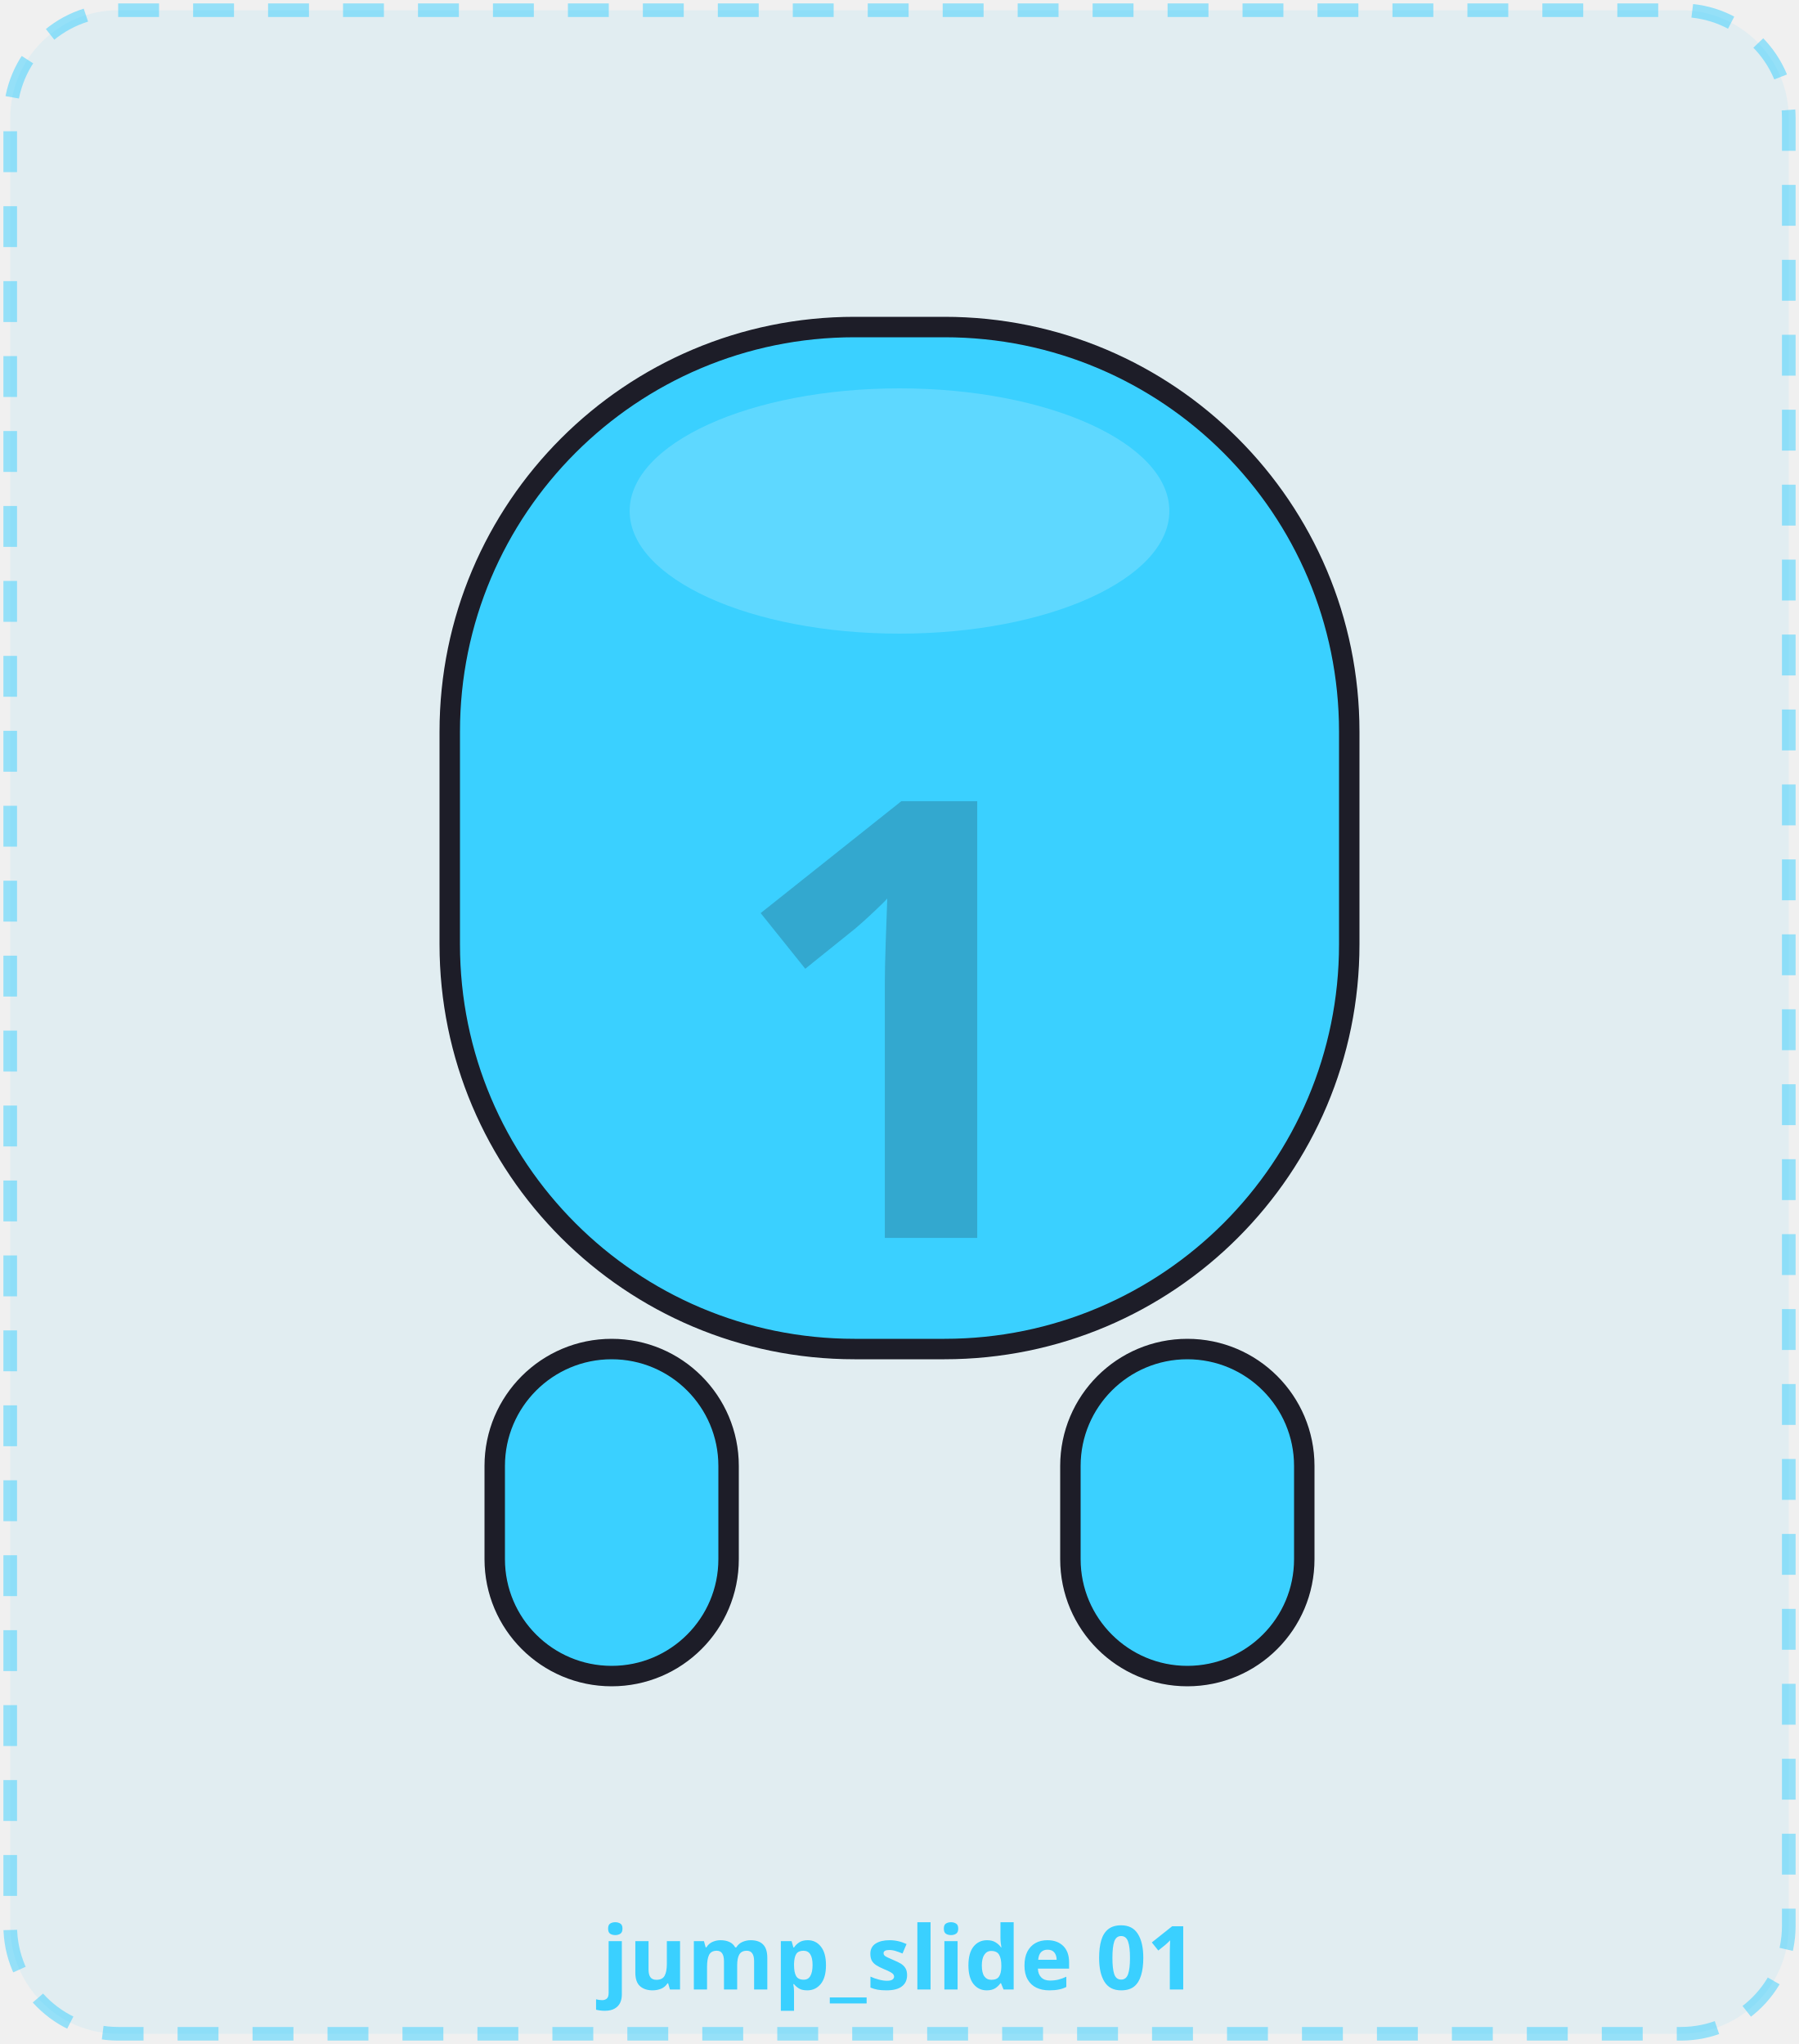
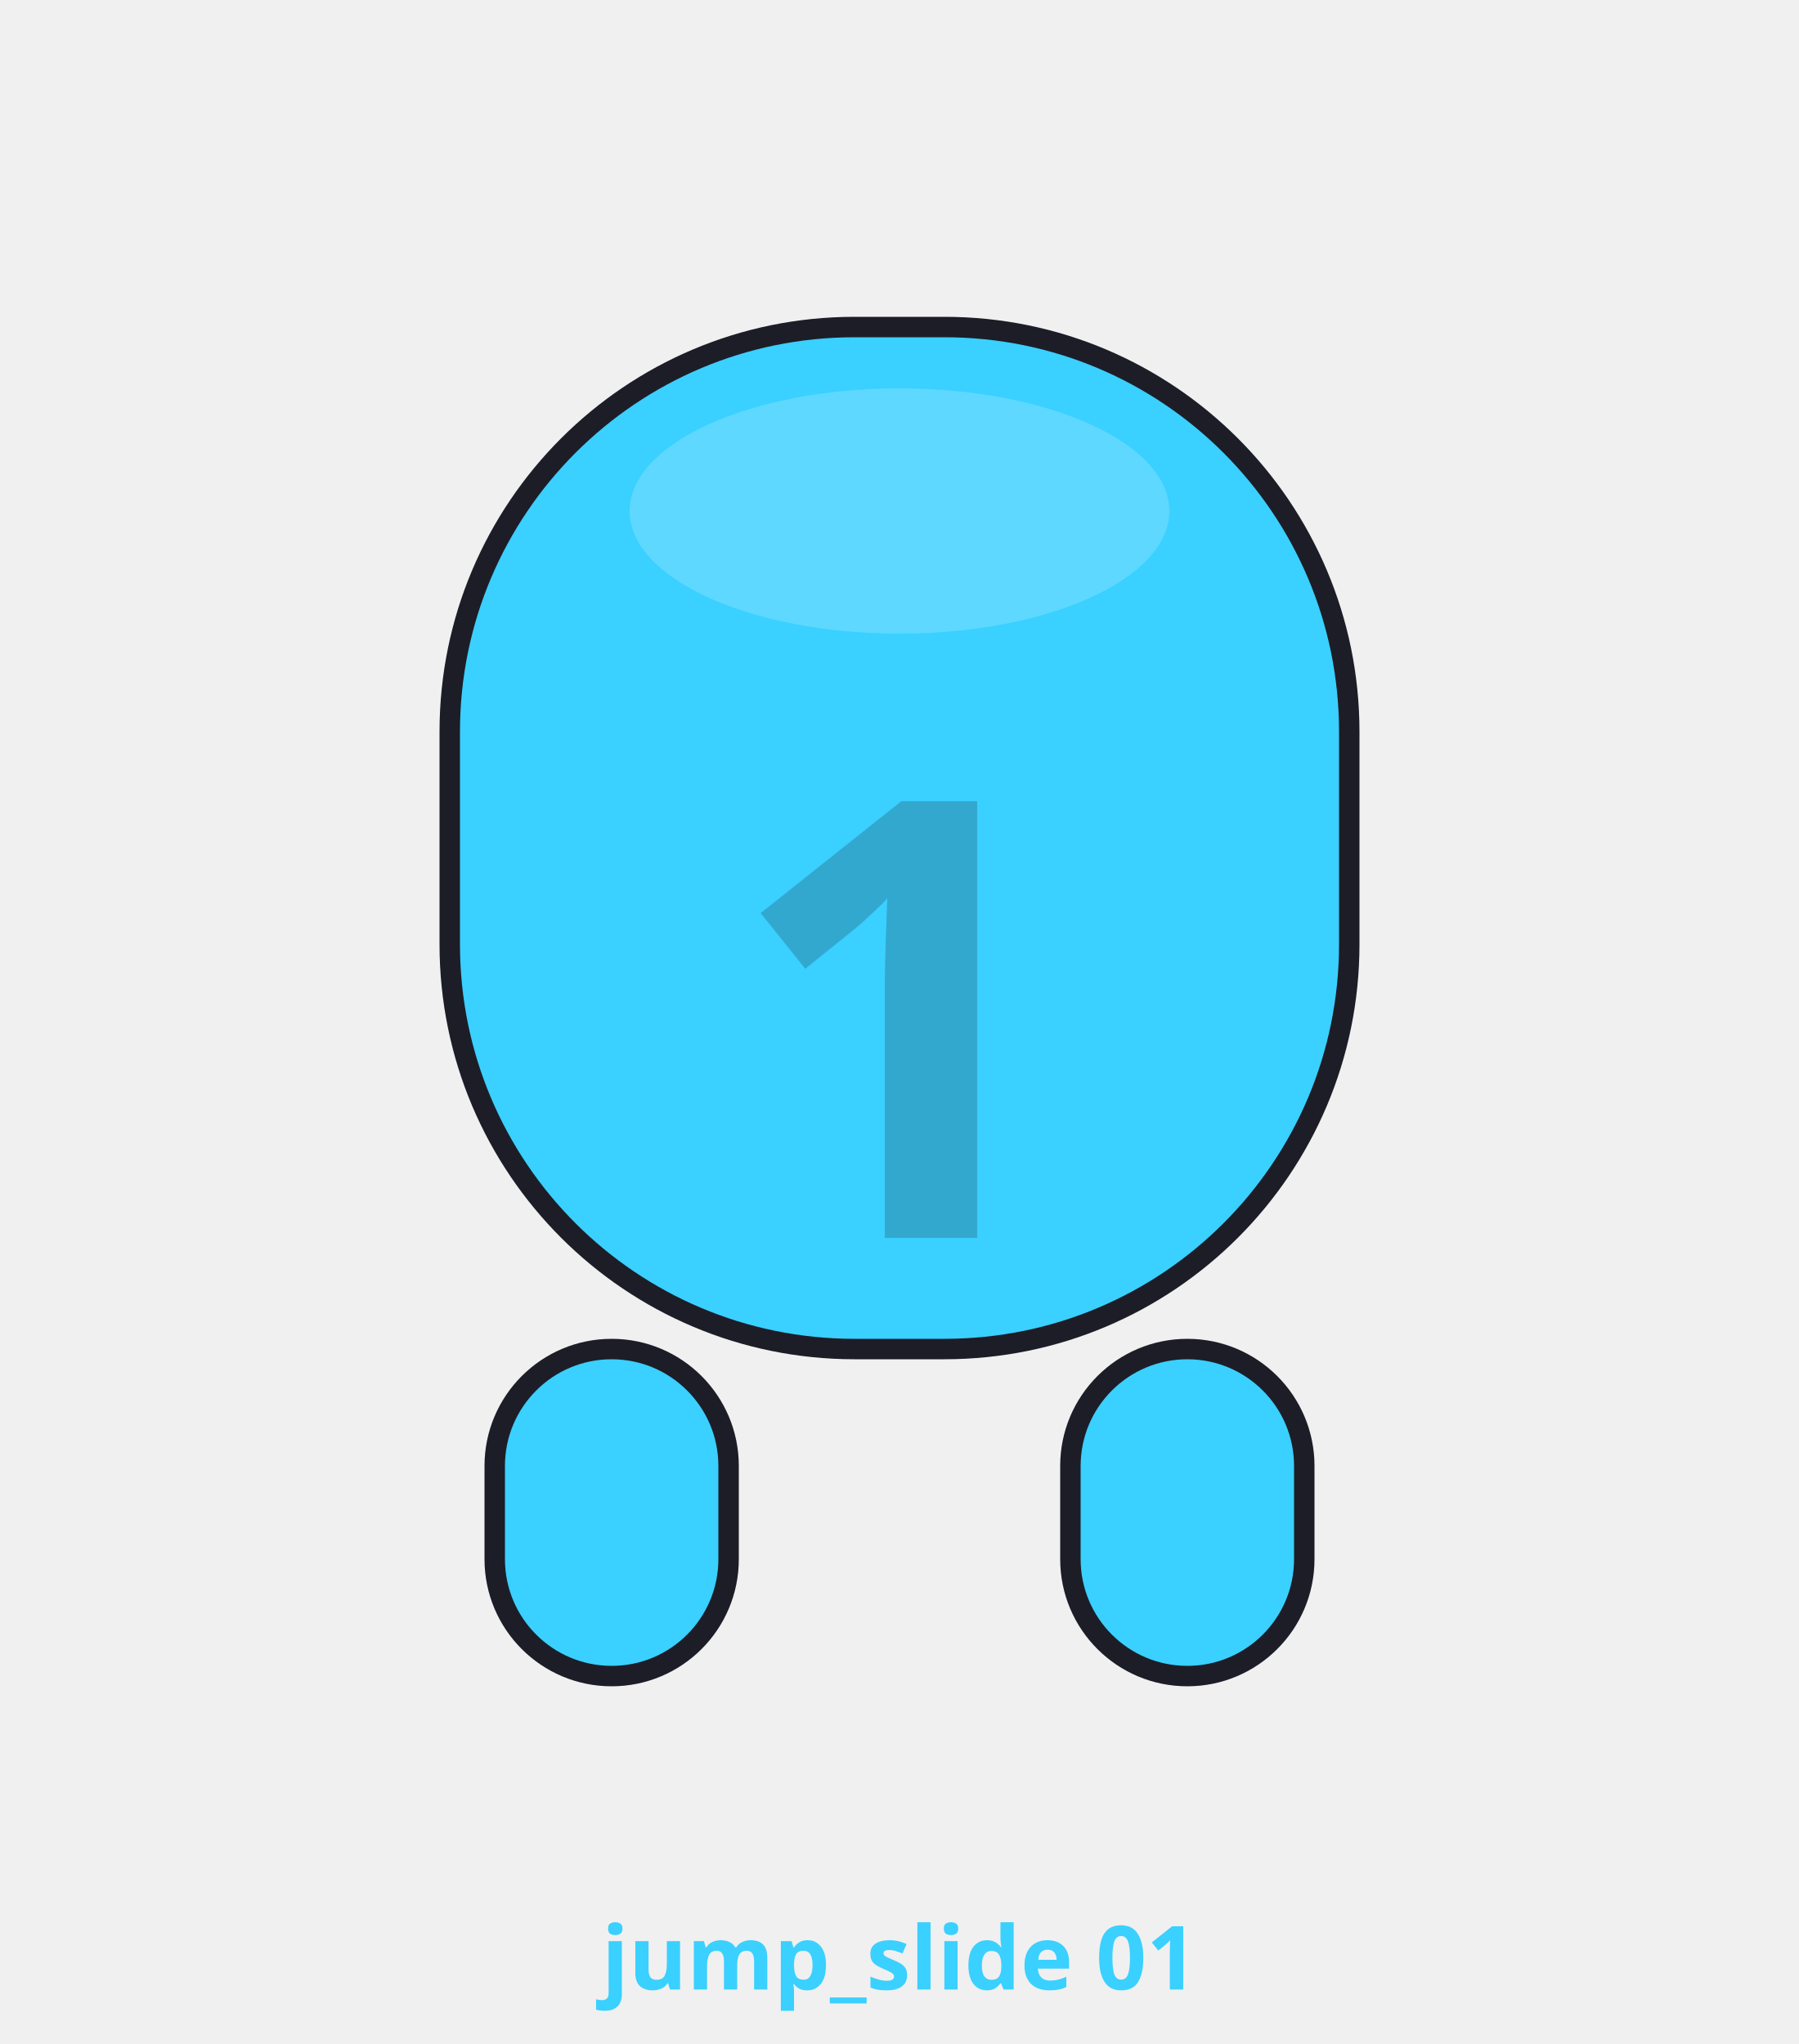
<svg xmlns="http://www.w3.org/2000/svg" width="264" height="300" viewBox="0 0 264 300">
-   <rect x="1.5" y="1.5" width="261" height="297" rx="15.84" fill="#3ad0ff" fill-opacity="0.08" stroke="#3ad0ff" stroke-opacity="0.5" stroke-width="2" stroke-dasharray="6 5" />
  <g transform="rotate(0.00 132 198)">
    <rect x="72.6" y="198" width="34.32" height="48" rx="17.16" fill="#3ad0ff" stroke="#1d1d28" stroke-width="3" />
    <rect x="157.08" y="198" width="34.32" height="48" rx="17.16" fill="#3ad0ff" stroke="#1d1d28" stroke-width="3" />
    <rect x="66" y="48" width="132" height="150" rx="59.4" fill="#3ad0ff" stroke="#1d1d28" stroke-width="3" />
    <ellipse cx="132" cy="75" rx="39.6" ry="18" fill="#ffffff" fill-opacity="0.18" />
  </g>
  <text x="132" y="150" font-family="system-ui, sans-serif" font-weight="900" font-size="89.76" fill="#1d1d28" fill-opacity="0.22" text-anchor="middle" dominant-baseline="middle">1</text>
  <text x="132" y="292" font-family="system-ui, sans-serif" font-weight="700" font-size="13" fill="#3ad0ff" text-anchor="middle">jump_slide 01</text>
</svg>
